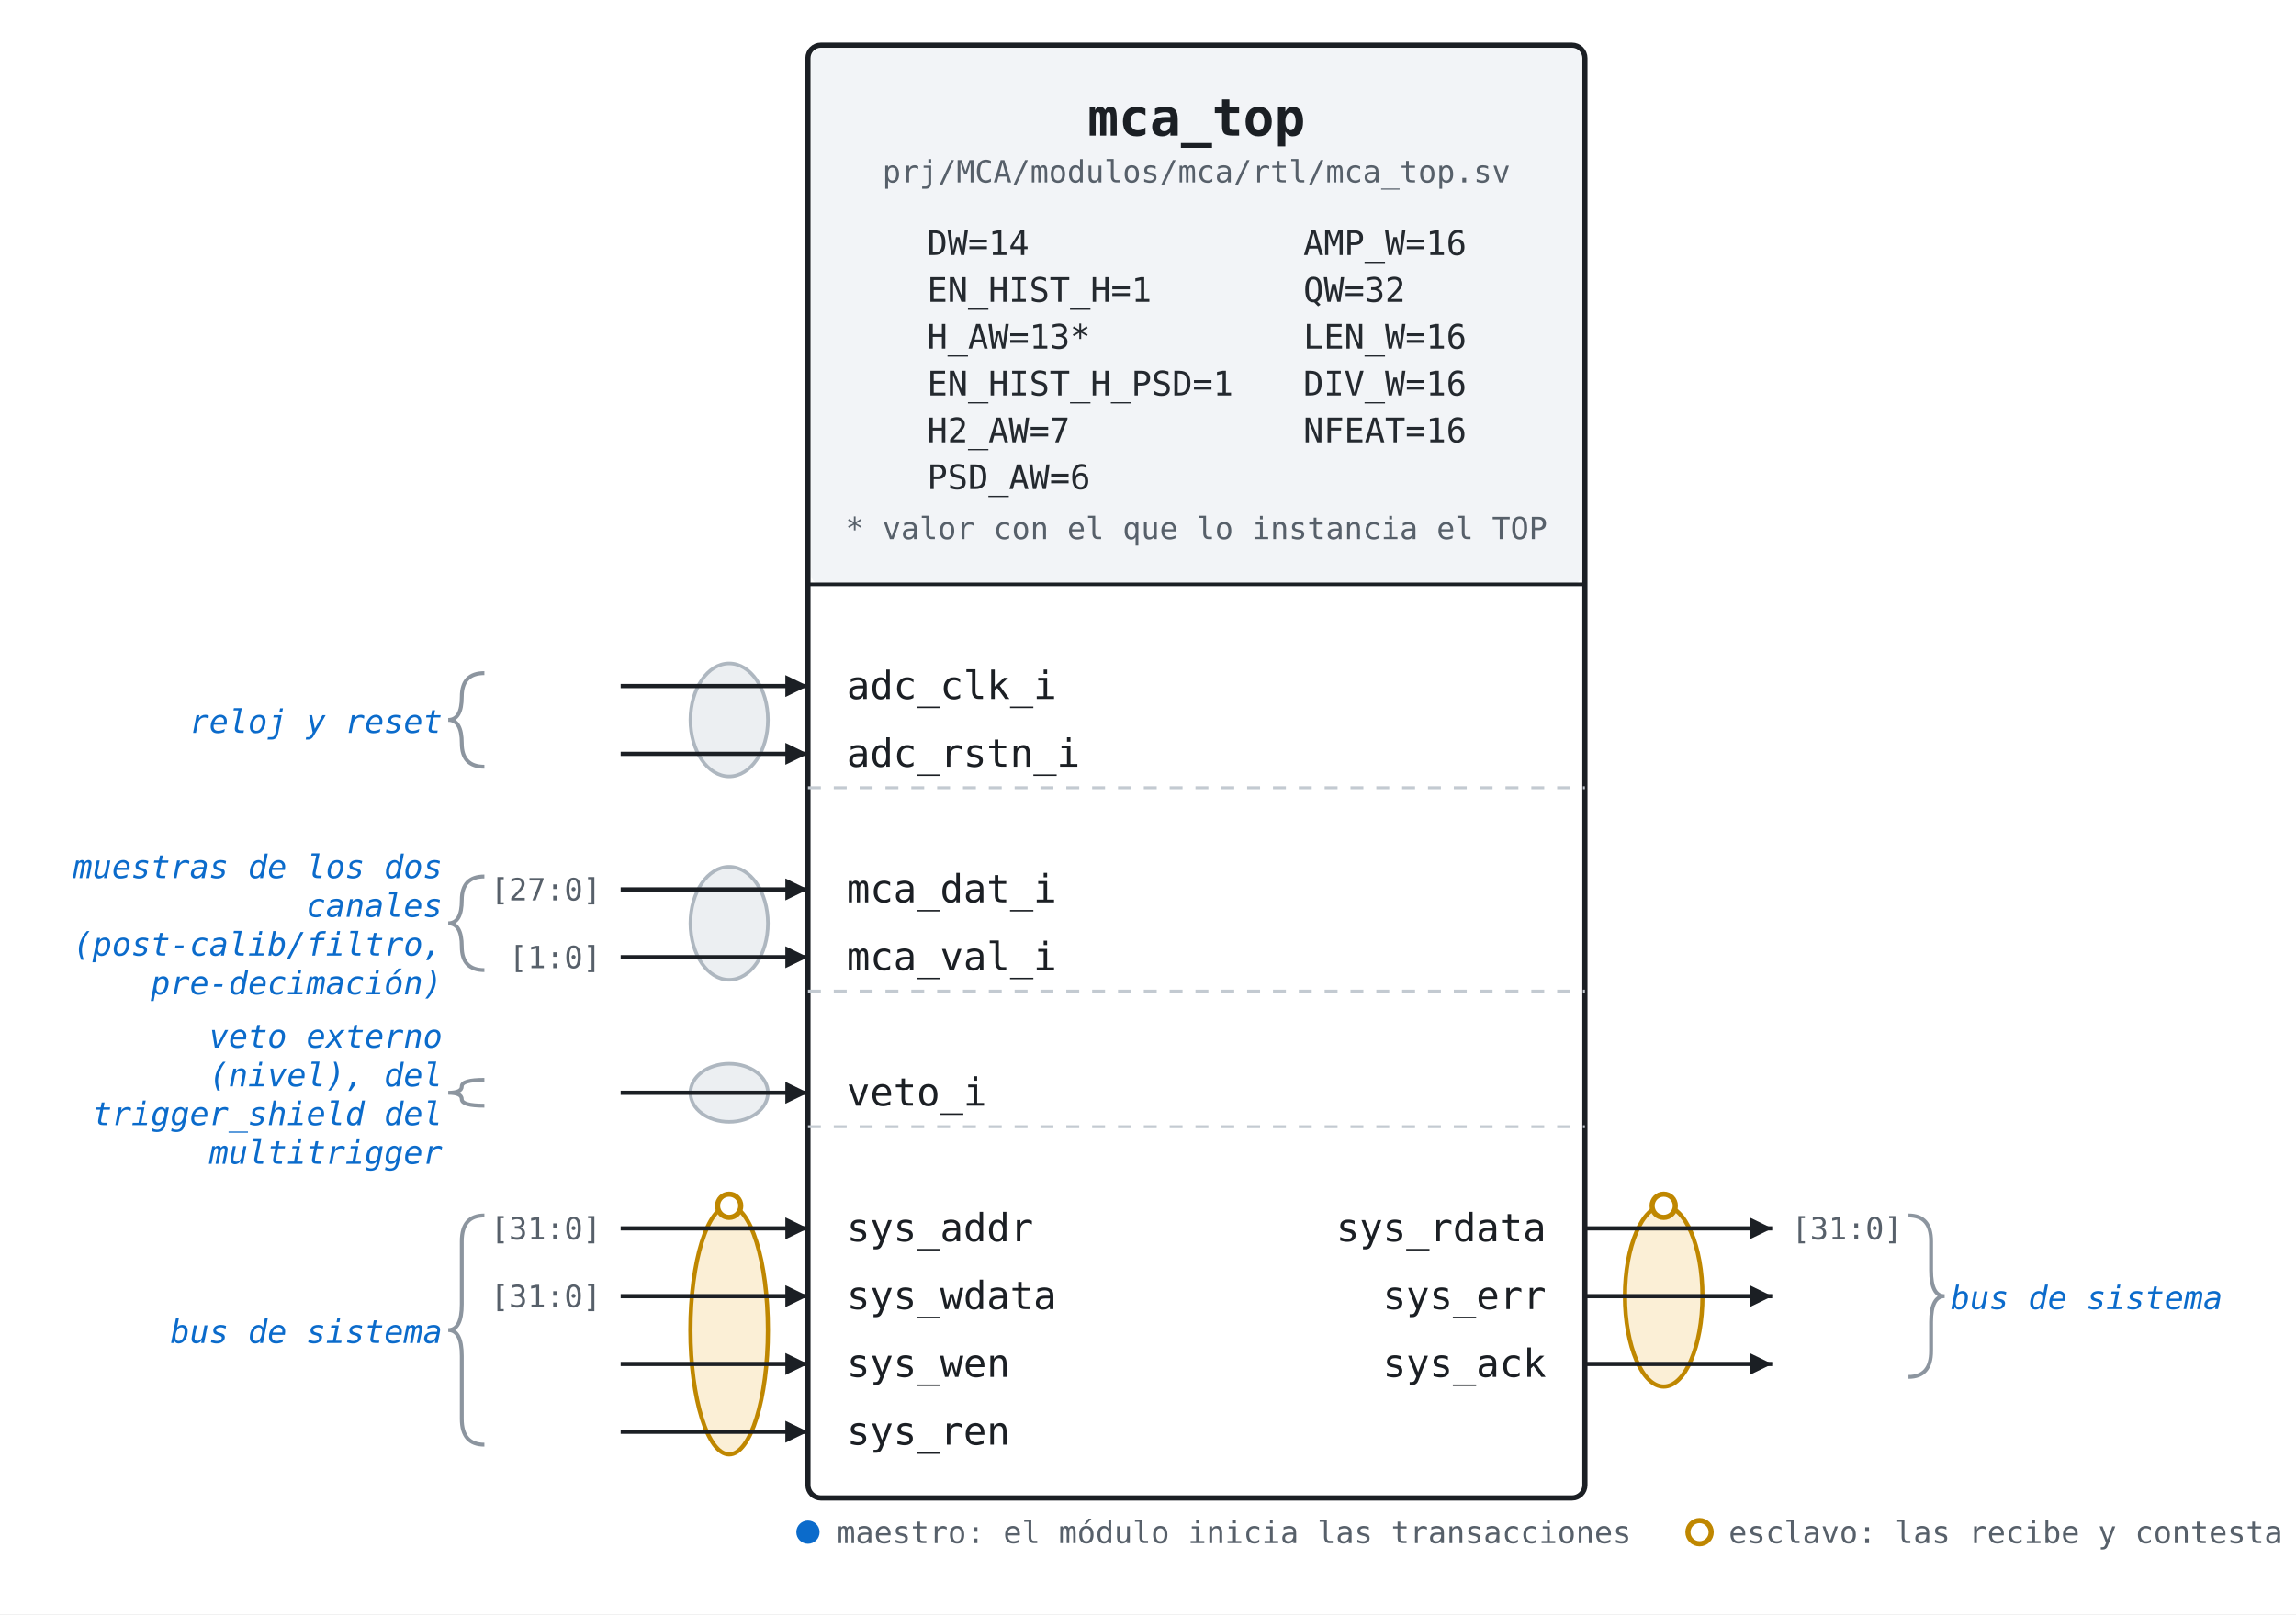
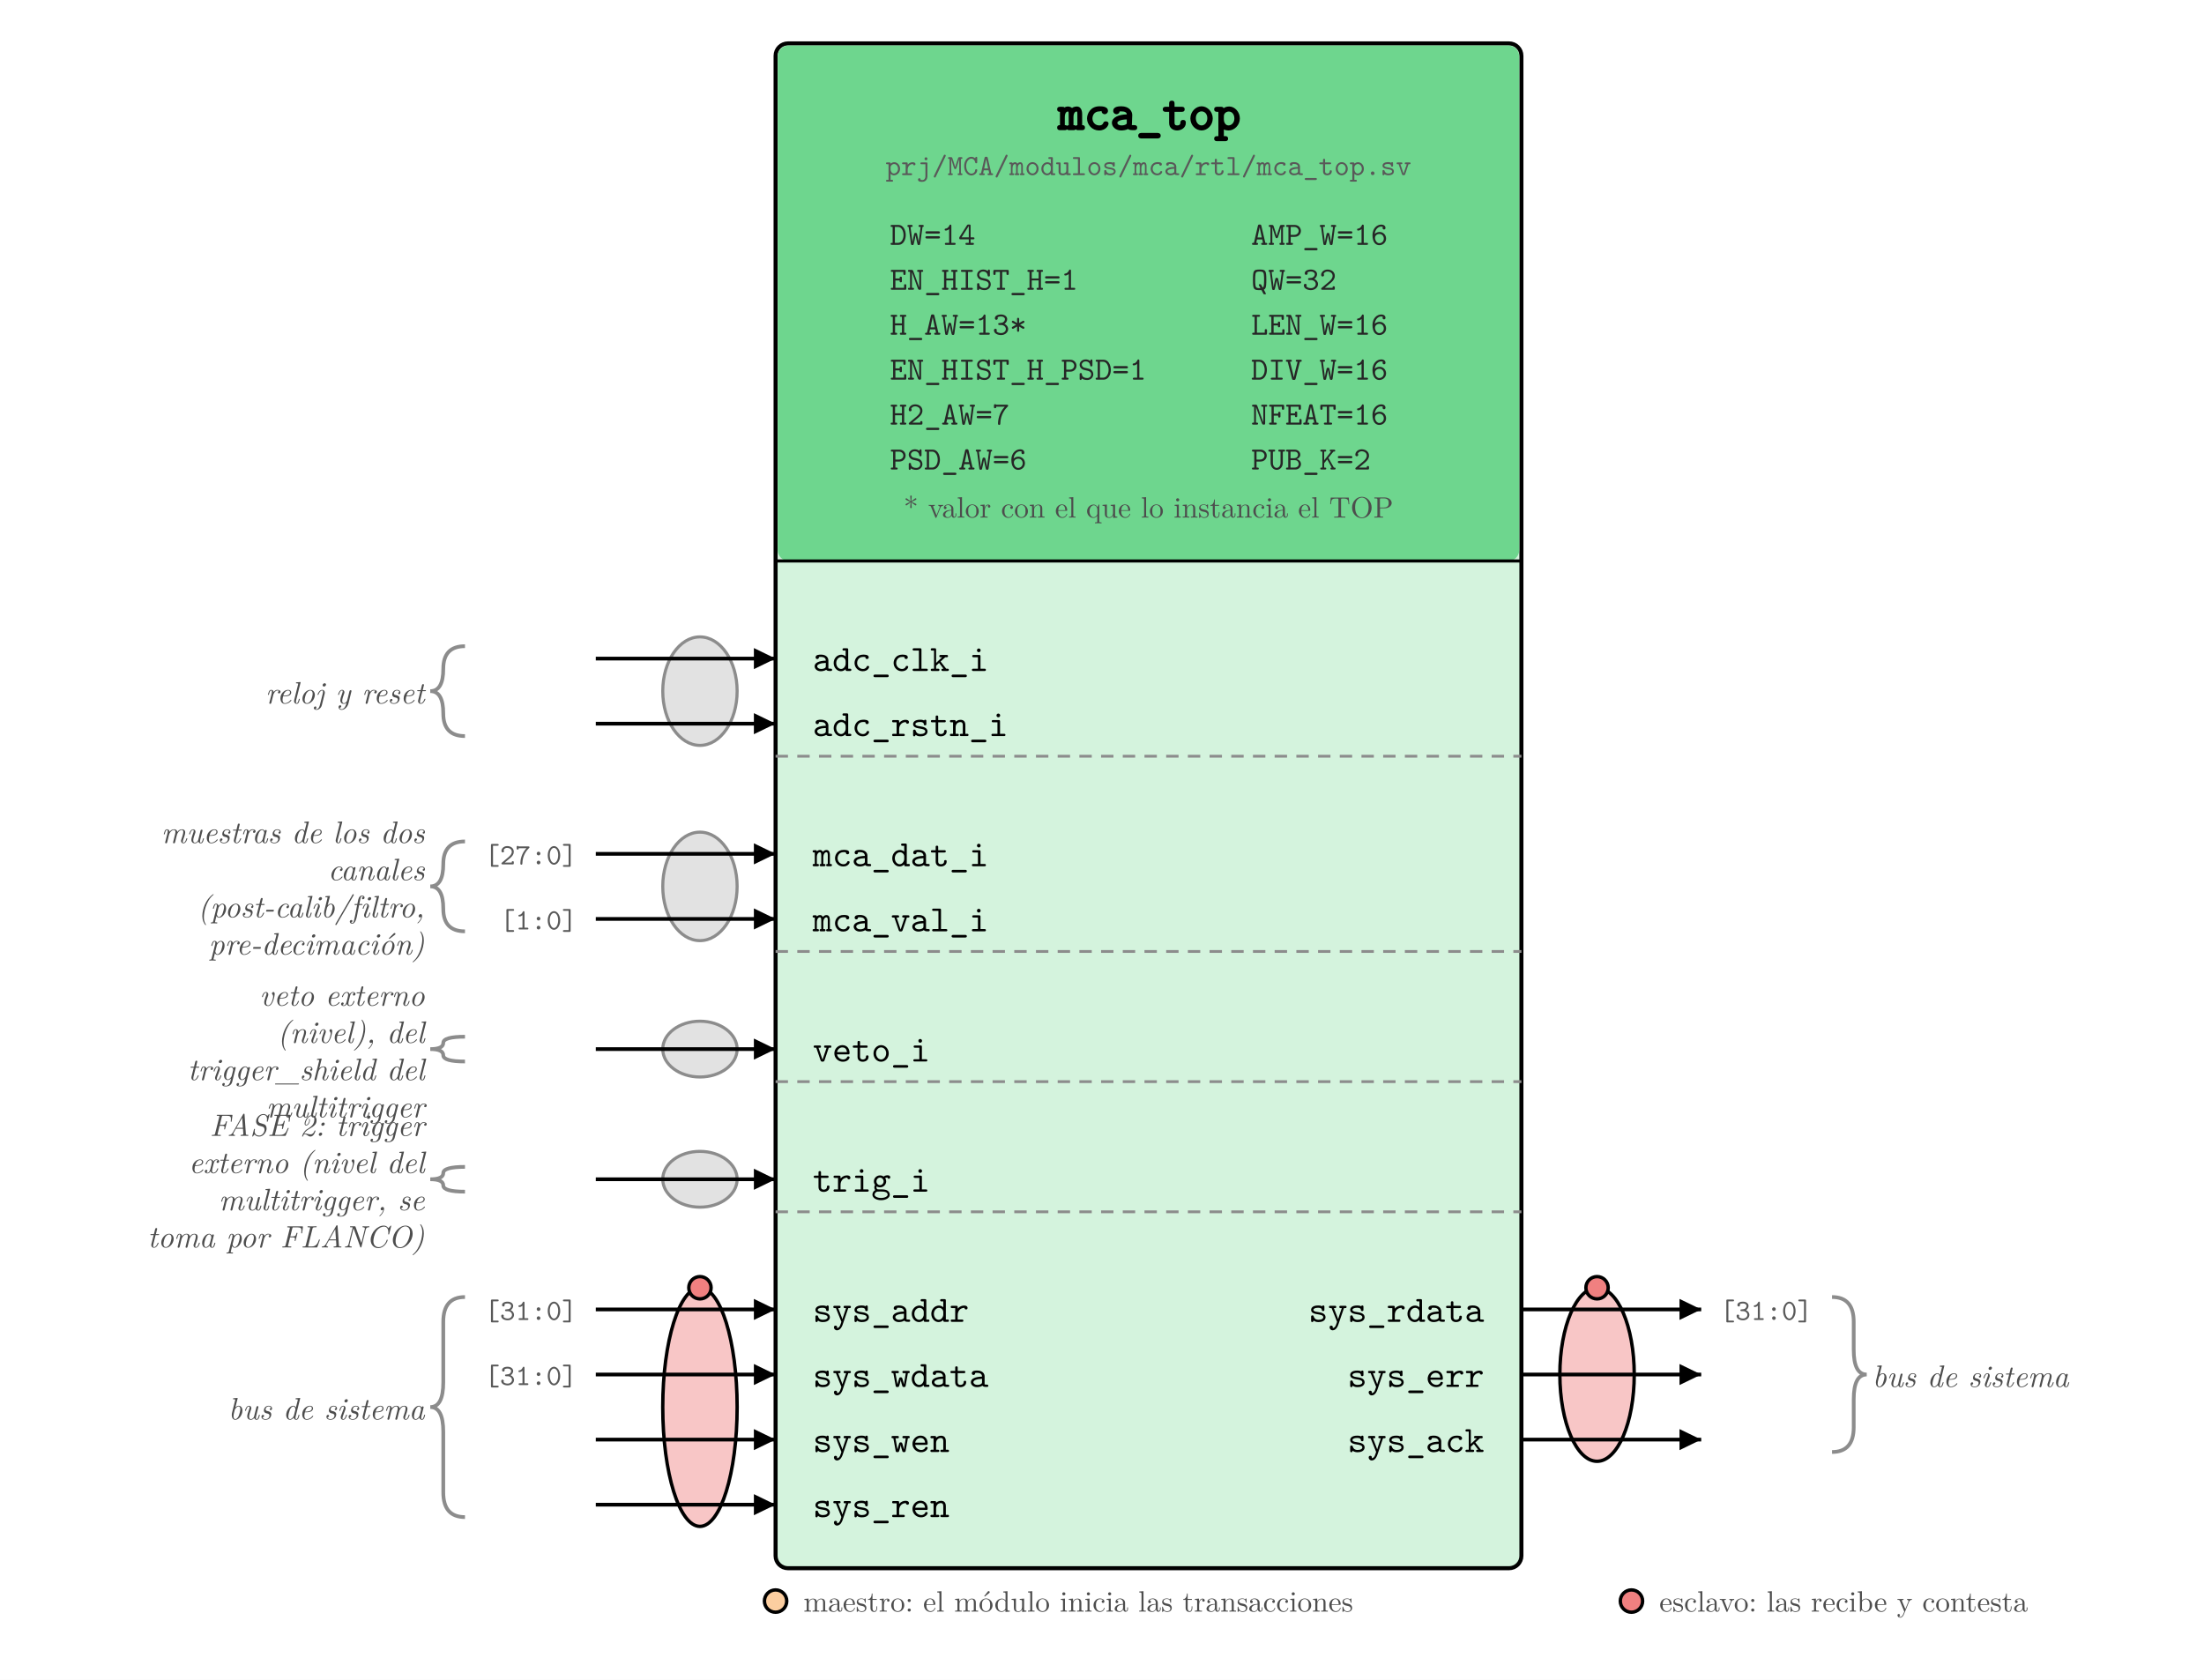
- <svg xmlns="http://www.w3.org/2000/svg" width="711" height="500" viewBox="0 0 711 500" font-family="ui-monospace,SFMono-Regular,Menlo,Consolas,monospace">
+ <svg xmlns="http://www.w3.org/2000/svg" width="711" height="542" viewBox="0 0 711 542" font-family="&quot;Latin Modern Mono&quot;,&quot;CMU Typewriter Text&quot;,ui-monospace,SFMono-Regular,Menlo,Consolas,monospace">
  <style>
-   .bg{fill:#ffffff}            .box{fill:#ffffff;stroke:#1b1f24;stroke-width:1.6}
-   .hdr{fill:#f2f4f7;stroke:none}
-   .rule{stroke:#1b1f24;stroke-width:1.1}
-   .sep{stroke:#c3cad1;stroke-width:0.9;stroke-dasharray:4 4}
-   .pin{stroke:#1b1f24;stroke-width:1.3;fill:none}
-   .arr{fill:#1b1f24;stroke:none}
-   .nm{fill:#1b1f24}            .wd{fill:#57606a}
-   .gp{fill:#0b6bcb;font-style:italic}
-   .ti{fill:#1b1f24;font-weight:700} .sb{fill:#57606a} .pr{fill:#24292f}
+   .bg{fill:#ffffff}            .box{stroke:#000000;stroke-width:1.3}
+   .hdr{stroke:none}
+   .rule{stroke:#000000;stroke-width:1.0}
+   .sep{stroke:#8c8c8c;stroke-width:0.9;stroke-dasharray:4 3}
+   .pin{stroke:#000000;stroke-width:1.2;fill:none}
+   .arr{fill:#000000;stroke:none}
+   .nm{fill:#000000}            .wd{fill:#595959}
+   .gp{fill:#4d4d4d;font-style:italic;font-family:"Latin Modern Roman","CMU Serif","Computer Modern Serif",Georgia,serif}
+   .ti{fill:#000000;font-weight:700} .sb{fill:#595959} .pr{fill:#262626}
+   .lg{fill:#4d4d4d;font-family:"Latin Modern Roman","CMU Serif","Computer Modern Serif",Georgia,serif}
  /* Tintes planos y no fill-opacity: hay renderers de SVG a PNG que ignoran la
     opacidad y dejan la elipse maciza, tapando los cables que abarca. */
-   .brc{fill:none;stroke:#8c959f;stroke-width:1.2}
-   .bus {fill:#eceff2;stroke:#aeb7c0;stroke-width:1.1}
-   .busm{fill:#dcebfb;stroke:#0b6bcb;stroke-width:1.3}
-   .buss{fill:#fbefd6;stroke:#bf8700;stroke-width:1.3}
-   .dotm{fill:#0b6bcb;stroke:none}
-   .dots{fill:#ffffff;stroke:#bf8700;stroke-width:1.6}
-   @media (prefers-color-scheme: dark){
-     .bg{fill:#0d1117}          .box{fill:#0d1117;stroke:#c9d1d9}
-     .hdr{fill:#161b22}         .rule{stroke:#c9d1d9}
-     .sep{stroke:#30363d}       .pin{stroke:#c9d1d9}
-     .arr{fill:#c9d1d9}         .nm{fill:#e6edf3} .wd{fill:#8b949e}
-     .gp{fill:#58a6ff}          .ti{fill:#e6edf3} .sb{fill:#8b949e} .pr{fill:#c9d1d9}
-     .brc{stroke:#6e7681}
-     .bus {fill:#21262d;stroke:#6e7681}
-     .busm{fill:#10243e;stroke:#58a6ff}
-     .buss{fill:#2b2008;stroke:#d29922}
-     .dotm{fill:#58a6ff}        .dots{fill:#0d1117;stroke:#d29922}
-   }
+   .brc{fill:none;stroke:#8c8c8c;stroke-width:1.2}
+   .bus {fill:#e2e2e2;stroke:#8c8c8c;stroke-width:1.0}
+   .busm{fill:#fdddbc;stroke:#000000;stroke-width:1.1}
+   .buss{fill:#f8c6c6;stroke:#000000;stroke-width:1.1}
+   .dotm{fill:#fccea0;stroke:#000000;stroke-width:1.1}
+   .dots{fill:#f08080;stroke:#000000;stroke-width:1.1}
</style>
-   <rect class="bg" x="0" y="0" width="711" height="500" />
-   <rect class="box" x="250.2" y="14.0" width="240.6" height="450.0" rx="4" />
-   <rect class="hdr" x="251.2" y="15.0" width="238.6" height="166.0" rx="3" />
+   <rect class="bg" x="0" y="0" width="711" height="542" />
+   <rect class="box" x="250.2" y="14.0" width="240.6" height="492.0" rx="4" fill="#d4f3dd" />
+   <rect class="hdr" x="250.9" y="14.7" width="239.2" height="166.3" rx="3.5" fill="#6ed68e" />
  <text class="ti" x="370.5" y="42.0" font-size="16" text-anchor="middle">mca_top</text>
  <text class="sb" x="370.5" y="56.5" font-size="9.5" text-anchor="middle">prj/MCA/modulos/mca/rtl/mca_top.sv</text>
  <text class="pr" x="287.1" y="79.0" font-size="10.5">DW=14</text>
  <text class="pr" x="287.1" y="93.5" font-size="10.5">EN_HIST_H=1</text>
  <text class="pr" x="287.1" y="108.0" font-size="10.5">H_AW=13*</text>
  <text class="pr" x="287.1" y="122.5" font-size="10.5">EN_HIST_H_PSD=1</text>
  <text class="pr" x="287.1" y="137.0" font-size="10.5">H2_AW=7</text>
  <text class="pr" x="287.1" y="151.5" font-size="10.5">PSD_AW=6</text>
  <text class="pr" x="403.6" y="79.0" font-size="10.5">AMP_W=16</text>
  <text class="pr" x="403.6" y="93.5" font-size="10.5">QW=32</text>
  <text class="pr" x="403.6" y="108.0" font-size="10.5">LEN_W=16</text>
  <text class="pr" x="403.6" y="122.5" font-size="10.5">DIV_W=16</text>
  <text class="pr" x="403.6" y="137.0" font-size="10.5">NFEAT=16</text>
-   <text class="sb" x="370.5" y="167.0" font-size="9.5" text-anchor="middle">* valor con el que lo instancia el TOP</text>
+   <text class="pr" x="403.6" y="151.5" font-size="10.5">PUB_K=2</text>
+   <text class="lg" x="370.5" y="167.0" font-size="9.5" text-anchor="middle">* valor con el que lo instancia el TOP</text>
  <line class="rule" x1="250.2" y1="181.0" x2="490.8" y2="181.0" />
  <ellipse class="bus" cx="225.8" cy="223.0" rx="12.0" ry="17.5" />
  <path class="brc" d="M150.0,208.5 Q143.0,208.5 143.0,215.8 L143.0,215.8 Q143.0,223.0 138.8,223.0 Q143.0,223.0 143.0,230.2 L143.0,230.2 Q143.0,237.5 150.0,237.5" />
  <text class="gp" x="137.0" y="227.0" font-size="10" text-anchor="end">reloj y reset</text>
  <line class="pin" x1="192.2" y1="212.5" x2="250.2" y2="212.5" />
  <path class="arr" d="M243.2,209.1 L250.2,212.5 L243.2,215.9 Z" />
  <text class="nm" x="262.2" y="216.5" font-size="12">adc_clk_i</text>
  <line class="pin" x1="192.2" y1="233.5" x2="250.2" y2="233.5" />
  <path class="arr" d="M243.2,230.1 L250.2,233.5 L243.2,236.9 Z" />
  <text class="nm" x="262.2" y="237.5" font-size="12">adc_rstn_i</text>
  <line class="sep" x1="250.2" y1="244.0" x2="490.8" y2="244.0" />
  <ellipse class="bus" cx="225.8" cy="286.0" rx="12.0" ry="17.5" />
  <path class="brc" d="M150.0,271.5 Q143.0,271.5 143.0,278.8 L143.0,278.8 Q143.0,286.0 138.8,286.0 Q143.0,286.0 143.0,293.2 L143.0,293.2 Q143.0,300.5 150.0,300.5" />
  <text class="gp" x="137.0" y="272.0" font-size="10" text-anchor="end">muestras de los dos</text>
  <text class="gp" x="137.0" y="284.0" font-size="10" text-anchor="end">canales</text>
  <text class="gp" x="137.0" y="296.0" font-size="10" text-anchor="end">(post-calib/filtro,</text>
  <text class="gp" x="137.0" y="308.0" font-size="10" text-anchor="end">pre-decimación)</text>
  <line class="pin" x1="192.2" y1="275.5" x2="250.2" y2="275.5" />
  <path class="arr" d="M243.2,272.1 L250.2,275.5 L243.2,278.9 Z" />
  <text class="wd" x="186.2" y="278.9" font-size="9.5" text-anchor="end">[27:0]</text>
  <text class="nm" x="262.2" y="279.5" font-size="12">mca_dat_i</text>
  <line class="pin" x1="192.2" y1="296.5" x2="250.2" y2="296.5" />
  <path class="arr" d="M243.2,293.1 L250.2,296.5 L243.2,299.9 Z" />
  <text class="wd" x="186.2" y="299.9" font-size="9.5" text-anchor="end">[1:0]</text>
  <text class="nm" x="262.2" y="300.5" font-size="12">mca_val_i</text>
  <line class="sep" x1="250.2" y1="307.0" x2="490.8" y2="307.0" />
  <ellipse class="bus" cx="225.8" cy="338.5" rx="12.0" ry="9.0" />
  <path class="brc" d="M150.0,334.5 Q143.0,334.5 143.0,336.5 L143.0,336.5 Q143.0,338.5 138.8,338.5 Q143.0,338.5 143.0,340.5 L143.0,340.5 Q143.0,342.5 150.0,342.5" />
  <text class="gp" x="137.0" y="324.5" font-size="10" text-anchor="end">veto externo</text>
  <text class="gp" x="137.0" y="336.5" font-size="10" text-anchor="end">(nivel), del</text>
  <text class="gp" x="137.0" y="348.5" font-size="10" text-anchor="end">trigger_shield del</text>
  <text class="gp" x="137.0" y="360.5" font-size="10" text-anchor="end">multitrigger</text>
  <line class="pin" x1="192.2" y1="338.5" x2="250.2" y2="338.5" />
  <path class="arr" d="M243.2,335.1 L250.2,338.5 L243.2,341.9 Z" />
  <text class="nm" x="262.2" y="342.5" font-size="12">veto_i</text>
  <line class="sep" x1="250.2" y1="349.0" x2="490.8" y2="349.0" />
-   <ellipse class="buss" cx="225.8" cy="412.0" rx="12.0" ry="38.5" />
-   <circle class="dots" cx="225.8" cy="373.5" r="3.6" />
-   <path class="brc" d="M150.0,376.5 Q143.0,376.5 143.0,384.5 L143.0,404.0 Q143.0,412.0 138.8,412.0 Q143.0,412.0 143.0,420.0 L143.0,439.5 Q143.0,447.5 150.0,447.5" />
-   <text class="gp" x="137.0" y="416.0" font-size="10" text-anchor="end">bus de sistema</text>
-   <ellipse class="buss" cx="515.2" cy="401.5" rx="12.0" ry="28.0" />
-   <circle class="dots" cx="515.2" cy="373.5" r="3.6" />
-   <path class="brc" d="M591.0,376.5 Q598.0,376.5 598.0,384.5 L598.0,393.5 Q598.0,401.5 602.2,401.5 Q598.0,401.5 598.0,409.5 L598.0,418.5 Q598.0,426.5 591.0,426.5" />
-   <text class="gp" x="604.0" y="405.5" font-size="10" text-anchor="start">bus de sistema</text>
+   <ellipse class="bus" cx="225.8" cy="380.5" rx="12.0" ry="9.0" />
+   <path class="brc" d="M150.0,376.5 Q143.0,376.5 143.0,378.5 L143.0,378.5 Q143.0,380.5 138.8,380.5 Q143.0,380.5 143.0,382.5 L143.0,382.5 Q143.0,384.5 150.0,384.5" />
+   <text class="gp" x="137.0" y="366.5" font-size="10" text-anchor="end">FASE 2: trigger</text>
+   <text class="gp" x="137.0" y="378.5" font-size="10" text-anchor="end">externo (nivel del</text>
+   <text class="gp" x="137.0" y="390.5" font-size="10" text-anchor="end">multitrigger, se</text>
+   <text class="gp" x="137.0" y="402.5" font-size="10" text-anchor="end">toma por FLANCO)</text>
  <line class="pin" x1="192.2" y1="380.5" x2="250.2" y2="380.5" />
  <path class="arr" d="M243.2,377.1 L250.2,380.5 L243.2,383.9 Z" />
-   <text class="wd" x="186.2" y="383.9" font-size="9.5" text-anchor="end">[31:0]</text>
-   <text class="nm" x="262.2" y="384.5" font-size="12">sys_addr</text>
-   <line class="pin" x1="192.2" y1="401.5" x2="250.2" y2="401.5" />
-   <path class="arr" d="M243.2,398.1 L250.2,401.5 L243.2,404.9 Z" />
-   <text class="wd" x="186.2" y="404.9" font-size="9.5" text-anchor="end">[31:0]</text>
-   <text class="nm" x="262.2" y="405.5" font-size="12">sys_wdata</text>
+   <text class="nm" x="262.2" y="384.5" font-size="12">trig_i</text>
+   <line class="sep" x1="250.2" y1="391.0" x2="490.8" y2="391.0" />
+   <ellipse class="buss" cx="225.8" cy="454.0" rx="12.0" ry="38.5" />
+   <circle class="dots" cx="225.8" cy="415.5" r="3.6" />
+   <path class="brc" d="M150.0,418.5 Q143.0,418.5 143.0,426.5 L143.0,446.0 Q143.0,454.0 138.8,454.0 Q143.0,454.0 143.0,462.0 L143.0,481.5 Q143.0,489.5 150.0,489.5" />
+   <text class="gp" x="137.0" y="458.0" font-size="10" text-anchor="end">bus de sistema</text>
+   <ellipse class="buss" cx="515.2" cy="443.5" rx="12.0" ry="28.0" />
+   <circle class="dots" cx="515.2" cy="415.5" r="3.6" />
+   <path class="brc" d="M591.0,418.5 Q598.0,418.5 598.0,426.5 L598.0,435.5 Q598.0,443.5 602.2,443.5 Q598.0,443.5 598.0,451.5 L598.0,460.5 Q598.0,468.5 591.0,468.5" />
+   <text class="gp" x="604.0" y="447.5" font-size="10" text-anchor="start">bus de sistema</text>
  <line class="pin" x1="192.2" y1="422.5" x2="250.2" y2="422.5" />
  <path class="arr" d="M243.2,419.1 L250.2,422.5 L243.2,425.9 Z" />
-   <text class="nm" x="262.2" y="426.5" font-size="12">sys_wen</text>
+   <text class="wd" x="186.2" y="425.9" font-size="9.5" text-anchor="end">[31:0]</text>
+   <text class="nm" x="262.2" y="426.5" font-size="12">sys_addr</text>
  <line class="pin" x1="192.2" y1="443.5" x2="250.2" y2="443.5" />
  <path class="arr" d="M243.2,440.1 L250.2,443.5 L243.2,446.9 Z" />
-   <text class="nm" x="262.2" y="447.5" font-size="12">sys_ren</text>
-   <line class="pin" x1="490.8" y1="380.5" x2="548.8" y2="380.5" />
-   <path class="arr" d="M541.8,377.1 L548.8,380.5 L541.8,383.9 Z" />
-   <text class="wd" x="554.8" y="383.9" font-size="9.5">[31:0]</text>
-   <text class="nm" x="478.8" y="384.5" font-size="12" text-anchor="end">sys_rdata</text>
-   <line class="pin" x1="490.8" y1="401.5" x2="548.8" y2="401.5" />
-   <path class="arr" d="M541.8,398.1 L548.8,401.5 L541.8,404.9 Z" />
-   <text class="nm" x="478.8" y="405.5" font-size="12" text-anchor="end">sys_err</text>
+   <text class="wd" x="186.2" y="446.9" font-size="9.5" text-anchor="end">[31:0]</text>
+   <text class="nm" x="262.2" y="447.5" font-size="12">sys_wdata</text>
+   <line class="pin" x1="192.2" y1="464.5" x2="250.2" y2="464.5" />
+   <path class="arr" d="M243.2,461.1 L250.2,464.5 L243.2,467.9 Z" />
+   <text class="nm" x="262.2" y="468.5" font-size="12">sys_wen</text>
+   <line class="pin" x1="192.2" y1="485.5" x2="250.2" y2="485.5" />
+   <path class="arr" d="M243.2,482.1 L250.2,485.5 L243.2,488.9 Z" />
+   <text class="nm" x="262.2" y="489.5" font-size="12">sys_ren</text>
  <line class="pin" x1="490.8" y1="422.5" x2="548.8" y2="422.5" />
  <path class="arr" d="M541.8,419.1 L548.8,422.5 L541.8,425.9 Z" />
-   <text class="nm" x="478.8" y="426.5" font-size="12" text-anchor="end">sys_ack</text>
-   <circle class="dotm" cx="250.2" cy="474.6" r="3.6" />
-   <text class="sb" x="259.2" y="478.0" font-size="9.5">maestro: el módulo inicia las transacciones</text>
-   <circle class="dots" cx="526.3" cy="474.6" r="3.6" />
-   <text class="sb" x="535.3" y="478.0" font-size="9.5">esclavo: las recibe y contesta</text>
+   <text class="wd" x="554.8" y="425.9" font-size="9.5">[31:0]</text>
+   <text class="nm" x="478.8" y="426.5" font-size="12" text-anchor="end">sys_rdata</text>
+   <line class="pin" x1="490.8" y1="443.5" x2="548.8" y2="443.5" />
+   <path class="arr" d="M541.8,440.1 L548.8,443.5 L541.8,446.9 Z" />
+   <text class="nm" x="478.8" y="447.5" font-size="12" text-anchor="end">sys_err</text>
+   <line class="pin" x1="490.8" y1="464.5" x2="548.8" y2="464.5" />
+   <path class="arr" d="M541.8,461.1 L548.8,464.5 L541.8,467.9 Z" />
+   <text class="nm" x="478.8" y="468.5" font-size="12" text-anchor="end">sys_ack</text>
+   <circle class="dotm" cx="250.2" cy="516.6" r="3.6" />
+   <text class="lg" x="259.2" y="520.0" font-size="9.5">maestro: el módulo inicia las transacciones</text>
+   <circle class="dots" cx="526.3" cy="516.6" r="3.6" />
+   <text class="lg" x="535.3" y="520.0" font-size="9.5">esclavo: las recibe y contesta</text>
</svg>
